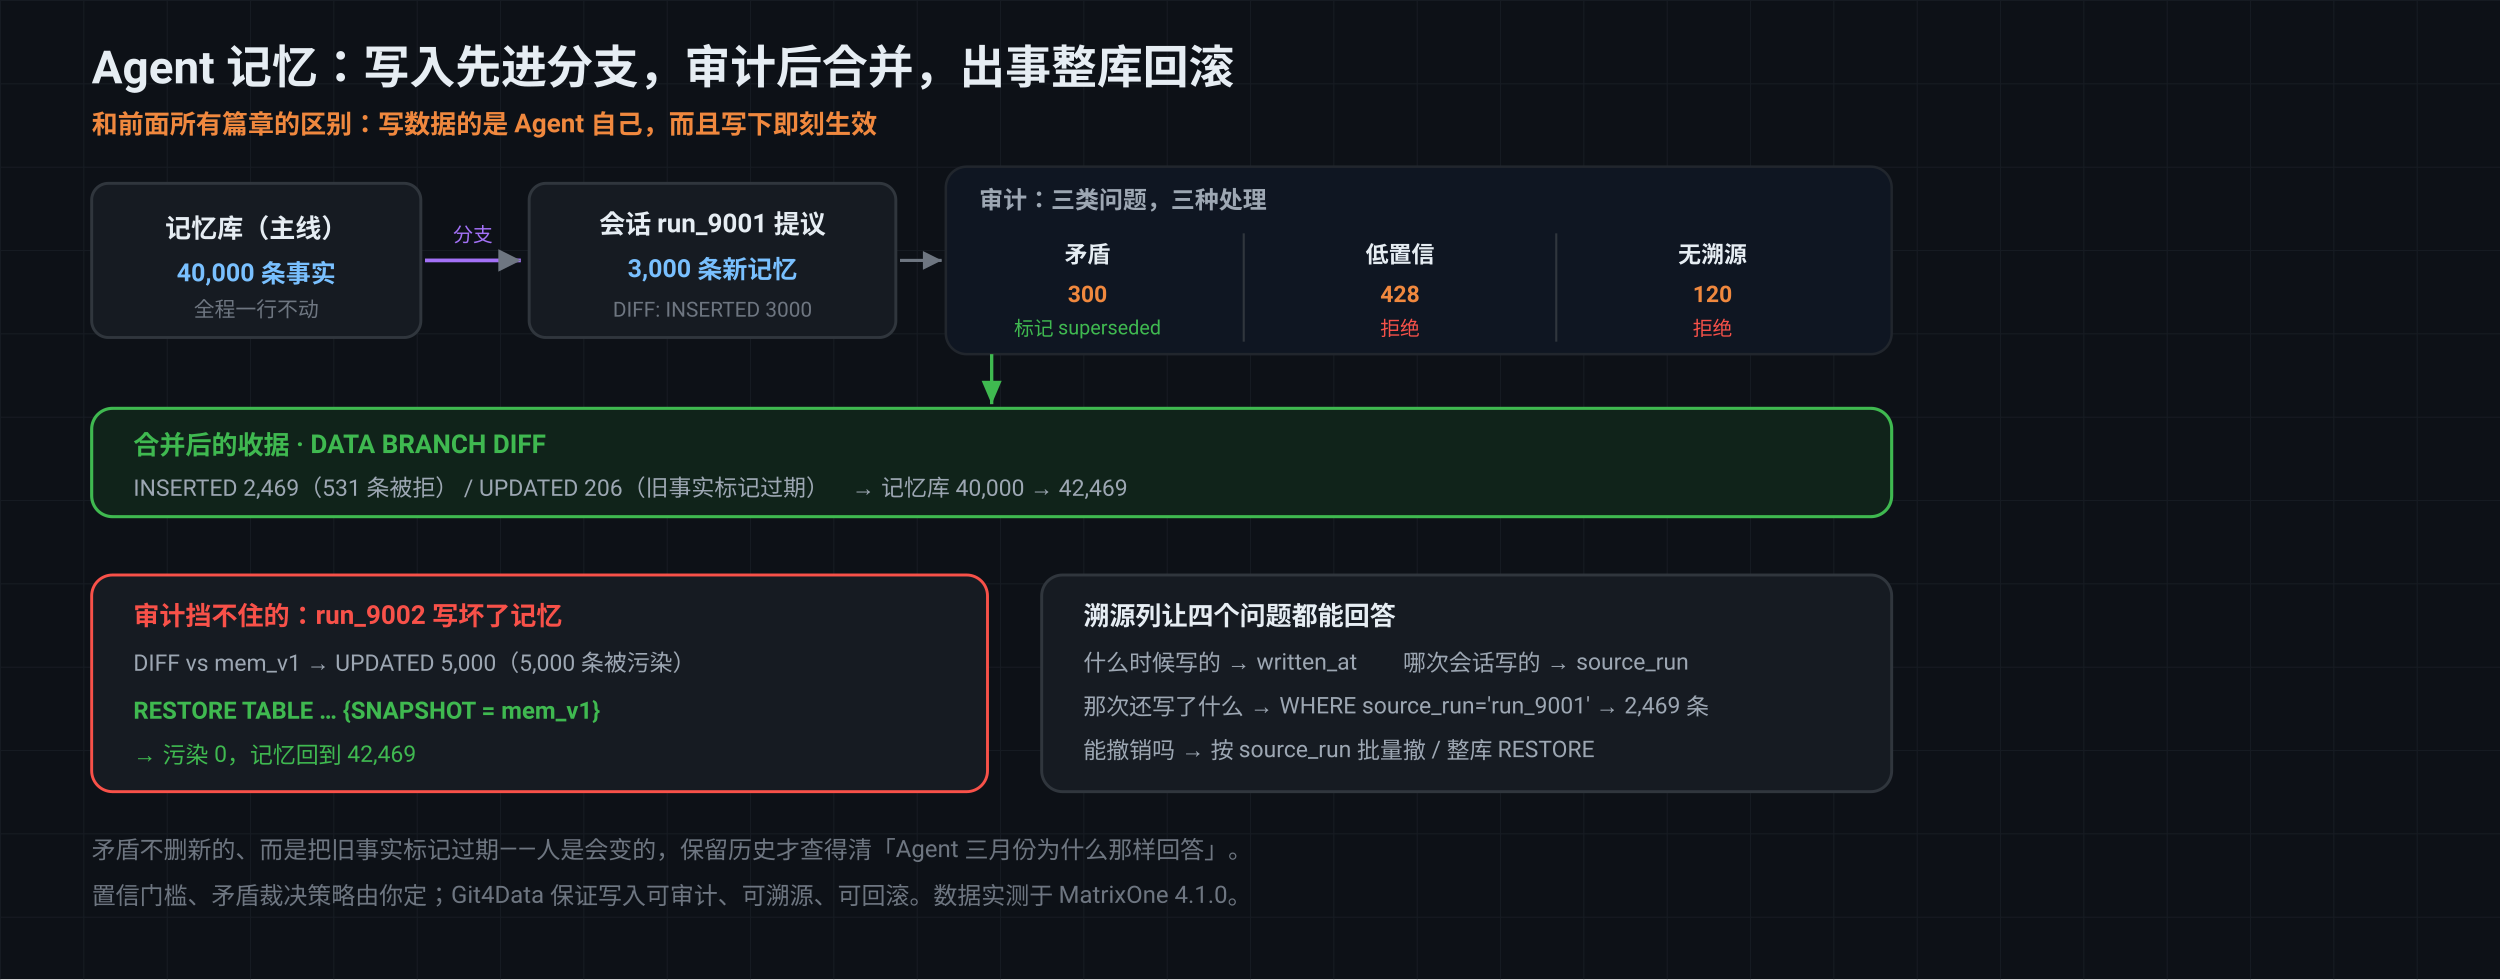
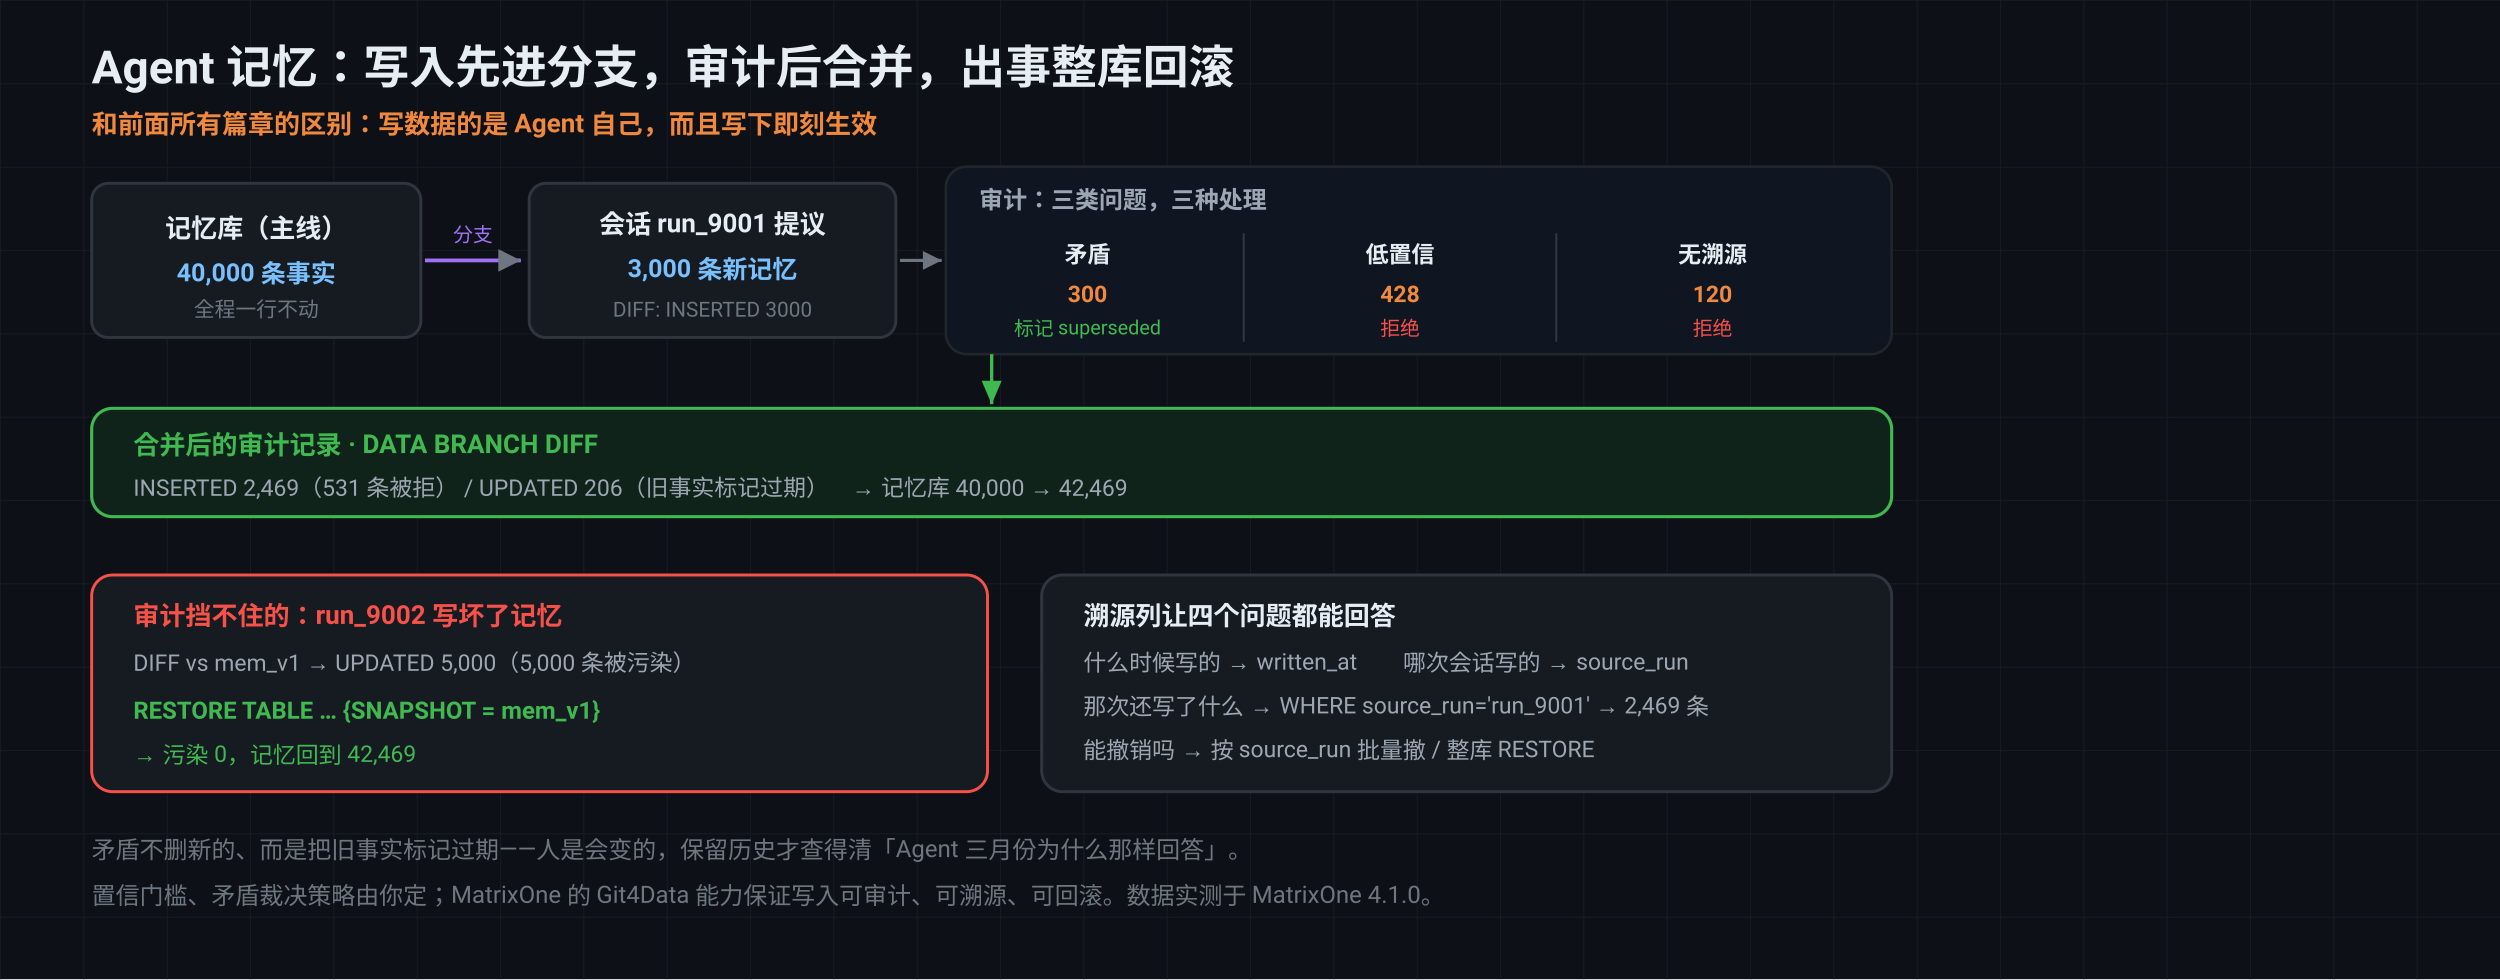
<svg xmlns="http://www.w3.org/2000/svg" viewBox="0 0 1200 470" font-family="-apple-system,'Segoe UI',Roboto,'PingFang SC','Microsoft YaHei',Arial,sans-serif">
  <defs>
    <pattern id="g" width="40" height="40" patternUnits="userSpaceOnUse">
      <path d="M40 0H0V40" fill="none" stroke="#161B22" stroke-width="1" />
    </pattern>
    <marker id="a" markerWidth="8" markerHeight="8" refX="6" refY="3" orient="auto">
      <path d="M0 0L6 3L0 6Z" fill="#6E7681" />
    </marker>
    <marker id="ag" markerWidth="9" markerHeight="9" refX="7" refY="3" orient="auto">
      <path d="M0 0L7 3L0 6Z" fill="#3FB950" />
    </marker>
    <marker id="ar" markerWidth="9" markerHeight="9" refX="7" refY="3" orient="auto">
      <path d="M0 0L7 3L0 6Z" fill="#F85149" />
    </marker>
  </defs>
  <rect width="1200" height="470" fill="#0D1117" />
  <rect width="1200" height="470" fill="url(#g)" />
  <text x="44" y="40" fill="#E6EDF3" font-size="22" font-weight="700">Agent 记忆：写入先进分支，审计后合并，出事整库回滚</text>
  <text x="44" y="64" fill="#F0883E" font-size="12.5" font-weight="700">和前面所有篇章的区别：写数据的是 Agent 自己，而且写下即刻生效</text>
  <rect x="44" y="88" width="158" height="74" rx="8" fill="#161B22" stroke="#30363D" stroke-width="1.4" />
  <text x="123" y="114" fill="#E6EDF3" font-size="12.5" text-anchor="middle" font-weight="700">记忆库（主线）</text>
  <text x="123" y="135" fill="#79C0FF" font-size="12" text-anchor="middle" font-weight="700">40,000 条事实</text>
  <text x="123" y="152" fill="#6E7681" font-size="10" text-anchor="middle">全程一行不动</text>
  <line x1="204" y1="125" x2="250" y2="125" stroke="#A371F7" stroke-width="1.8" marker-end="url(#a)" />
  <text x="227" y="116" fill="#A371F7" font-size="9.5" text-anchor="middle">分支</text>
  <rect x="254" y="88" width="176" height="74" rx="8" fill="#161B22" stroke="#30363D" stroke-width="1.4" />
  <text x="342" y="112" fill="#E6EDF3" font-size="12.5" text-anchor="middle" font-weight="700">会话 run_9001 提议</text>
  <text x="342" y="133" fill="#79C0FF" font-size="12" text-anchor="middle" font-weight="700">3,000 条新记忆</text>
  <text x="342" y="152" fill="#6E7681" font-size="10" text-anchor="middle">DIFF: INSERTED 3000</text>
  <rect x="454" y="80" width="454" height="90" rx="10" fill="#0F1622" stroke="#21262D" stroke-width="1.2" />
  <text x="470" y="100" fill="#9DA7B3" font-size="11.5" font-weight="700">审计：三类问题，三种处理</text>
  <text x="522" y="126" fill="#E6EDF3" font-size="11" text-anchor="middle" font-weight="700">矛盾</text>
  <text x="522" y="145" fill="#F0883E" font-size="11" text-anchor="middle" font-weight="700">300</text>
  <text x="522" y="161" fill="#3FB950" font-size="9.5" text-anchor="middle">标记 superseded</text>
  <text x="672" y="126" fill="#E6EDF3" font-size="11" text-anchor="middle" font-weight="700">低置信</text>
  <text x="672" y="145" fill="#F0883E" font-size="11" text-anchor="middle" font-weight="700">428</text>
  <text x="672" y="161" fill="#F85149" font-size="9.5" text-anchor="middle">拒绝</text>
  <text x="822" y="126" fill="#E6EDF3" font-size="11" text-anchor="middle" font-weight="700">无溯源</text>
  <text x="822" y="145" fill="#F0883E" font-size="11" text-anchor="middle" font-weight="700">120</text>
  <text x="822" y="161" fill="#F85149" font-size="9.5" text-anchor="middle">拒绝</text>
  <g stroke="#30363D" stroke-width="1">
    <line x1="597" y1="112" x2="597" y2="164" />
    <line x1="747" y1="112" x2="747" y2="164" />
  </g>
  <line x1="432" y1="125" x2="452" y2="125" stroke="#6E7681" stroke-width="1.5" marker-end="url(#a)" />
  <rect x="44" y="196" width="864" height="52" rx="10" fill="#10231A" stroke="#3FB950" stroke-width="1.5" />
-   <text x="64" y="218" fill="#3FB950" font-size="12.5" font-weight="700">合并后的收据 · DATA BRANCH DIFF</text>
+   <text x="64" y="218" fill="#3FB950" font-size="12.5" font-weight="700">合并后的审计记录 · DATA BRANCH DIFF</text>
  <text x="64" y="238" fill="#9DA7B3" font-size="11">INSERTED 2,469（531 条被拒） / UPDATED 206（旧事实标记过期）　→ 记忆库 40,000 → 42,469</text>
  <line x1="476" y1="170" x2="476" y2="194" stroke="#3FB950" stroke-width="1.6" marker-end="url(#ag)" />
  <rect x="44" y="276" width="430" height="104" rx="10" fill="#161B22" stroke="#F85149" stroke-width="1.4" />
  <text x="64" y="300" fill="#F85149" font-size="12.5" font-weight="700">审计挡不住的：run_9002 写坏了记忆</text>
  <text x="64" y="322" fill="#9DA7B3" font-size="11">DIFF vs mem_v1 → UPDATED 5,000（5,000 条被污染）</text>
  <text x="64" y="345" fill="#3FB950" font-size="11.5" font-weight="700">RESTORE TABLE … {SNAPSHOT = mem_v1}</text>
  <text x="64" y="366" fill="#3FB950" font-size="11">→ 污染 0，记忆回到 42,469</text>
  <rect x="500" y="276" width="408" height="104" rx="10" fill="#161B22" stroke="#30363D" stroke-width="1.4" />
  <text x="520" y="300" fill="#E6EDF3" font-size="12.5" font-weight="700">溯源列让四个问题都能回答</text>
  <text x="520" y="322" fill="#9DA7B3" font-size="11">什么时候写的 → written_at　　哪次会话写的 → source_run</text>
  <text x="520" y="343" fill="#9DA7B3" font-size="11">那次还写了什么 → WHERE source_run='run_9001' → 2,469 条</text>
  <text x="520" y="364" fill="#9DA7B3" font-size="11">能撤销吗 → 按 source_run 批量撤 / 整库 RESTORE</text>
  <text x="44" y="412" fill="#6E7681" font-size="11.5">矛盾不删新的、而是把旧事实标记过期——人是会变的，保留历史才查得清「Agent 三月份为什么那样回答」。</text>
-   <text x="44" y="434" fill="#6E7681" font-size="11.5">置信门槛、矛盾裁决策略由你定；Git4Data 保证写入可审计、可溯源、可回滚。数据实测于 MatrixOne 4.1.0。</text>
+   <text x="44" y="434" fill="#6E7681" font-size="11.5">置信门槛、矛盾裁决策略由你定；MatrixOne 的 Git4Data 能力保证写入可审计、可溯源、可回滚。数据实测于 MatrixOne 4.1.0。</text>
</svg>
